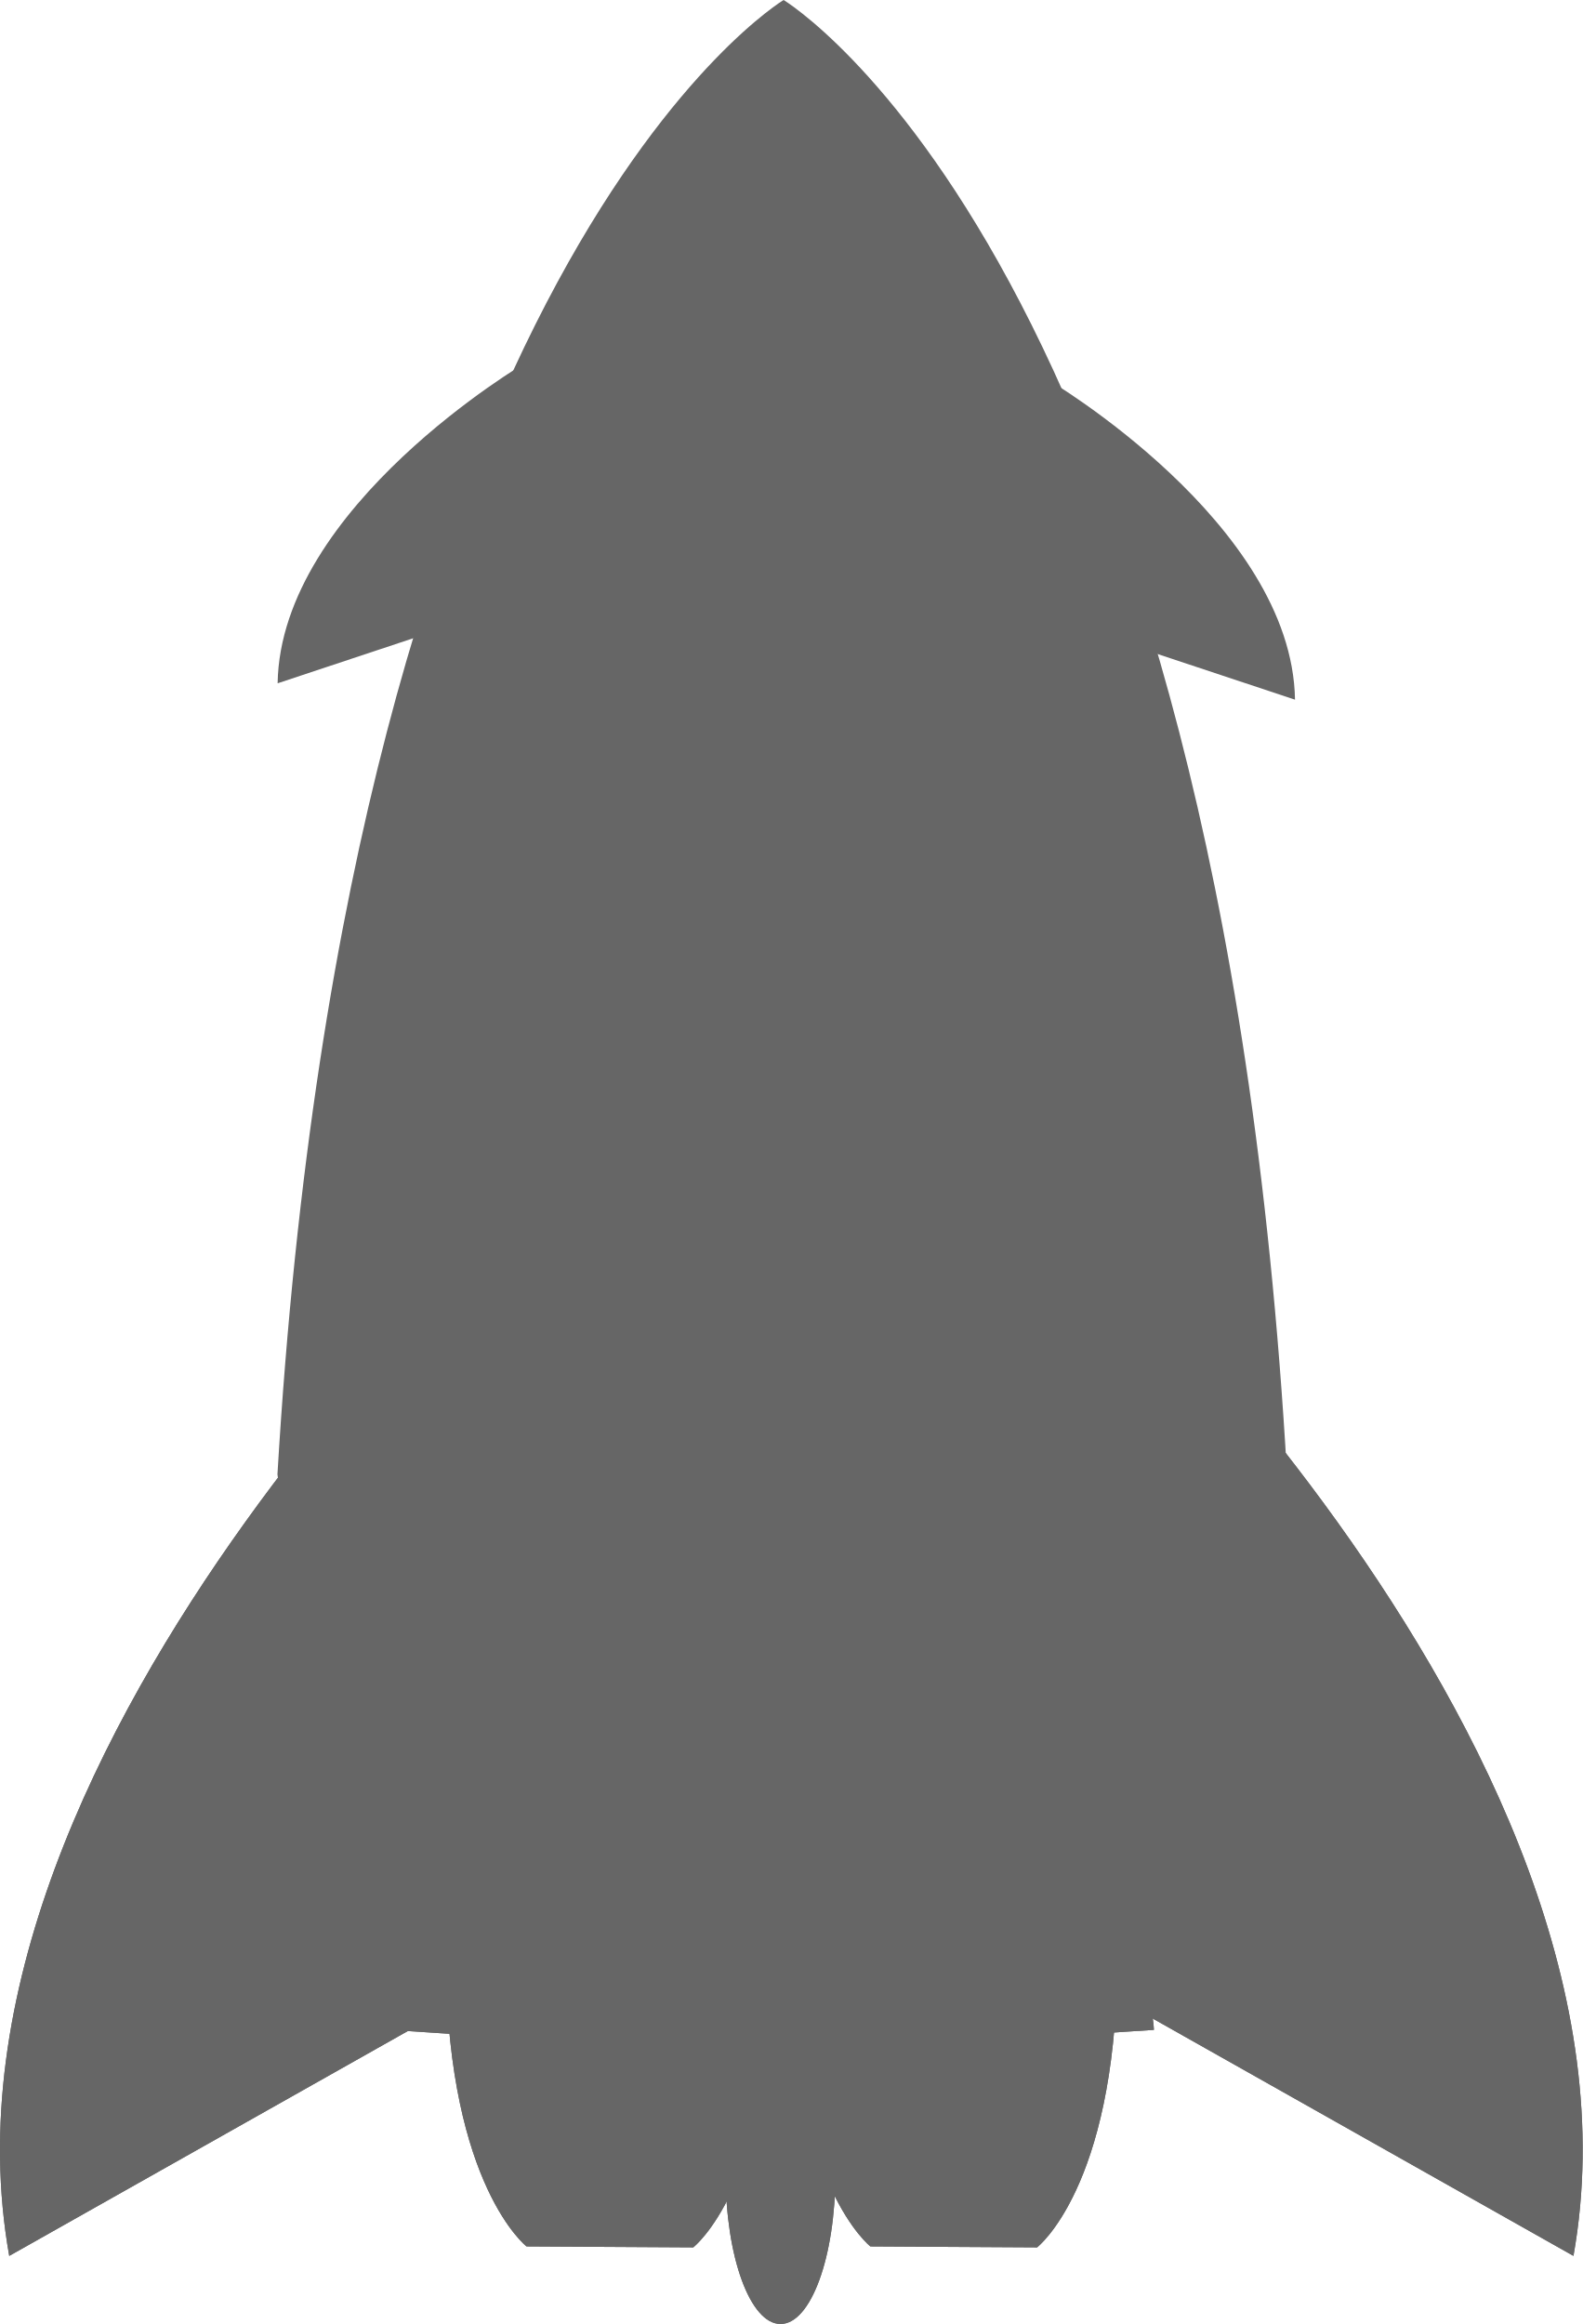
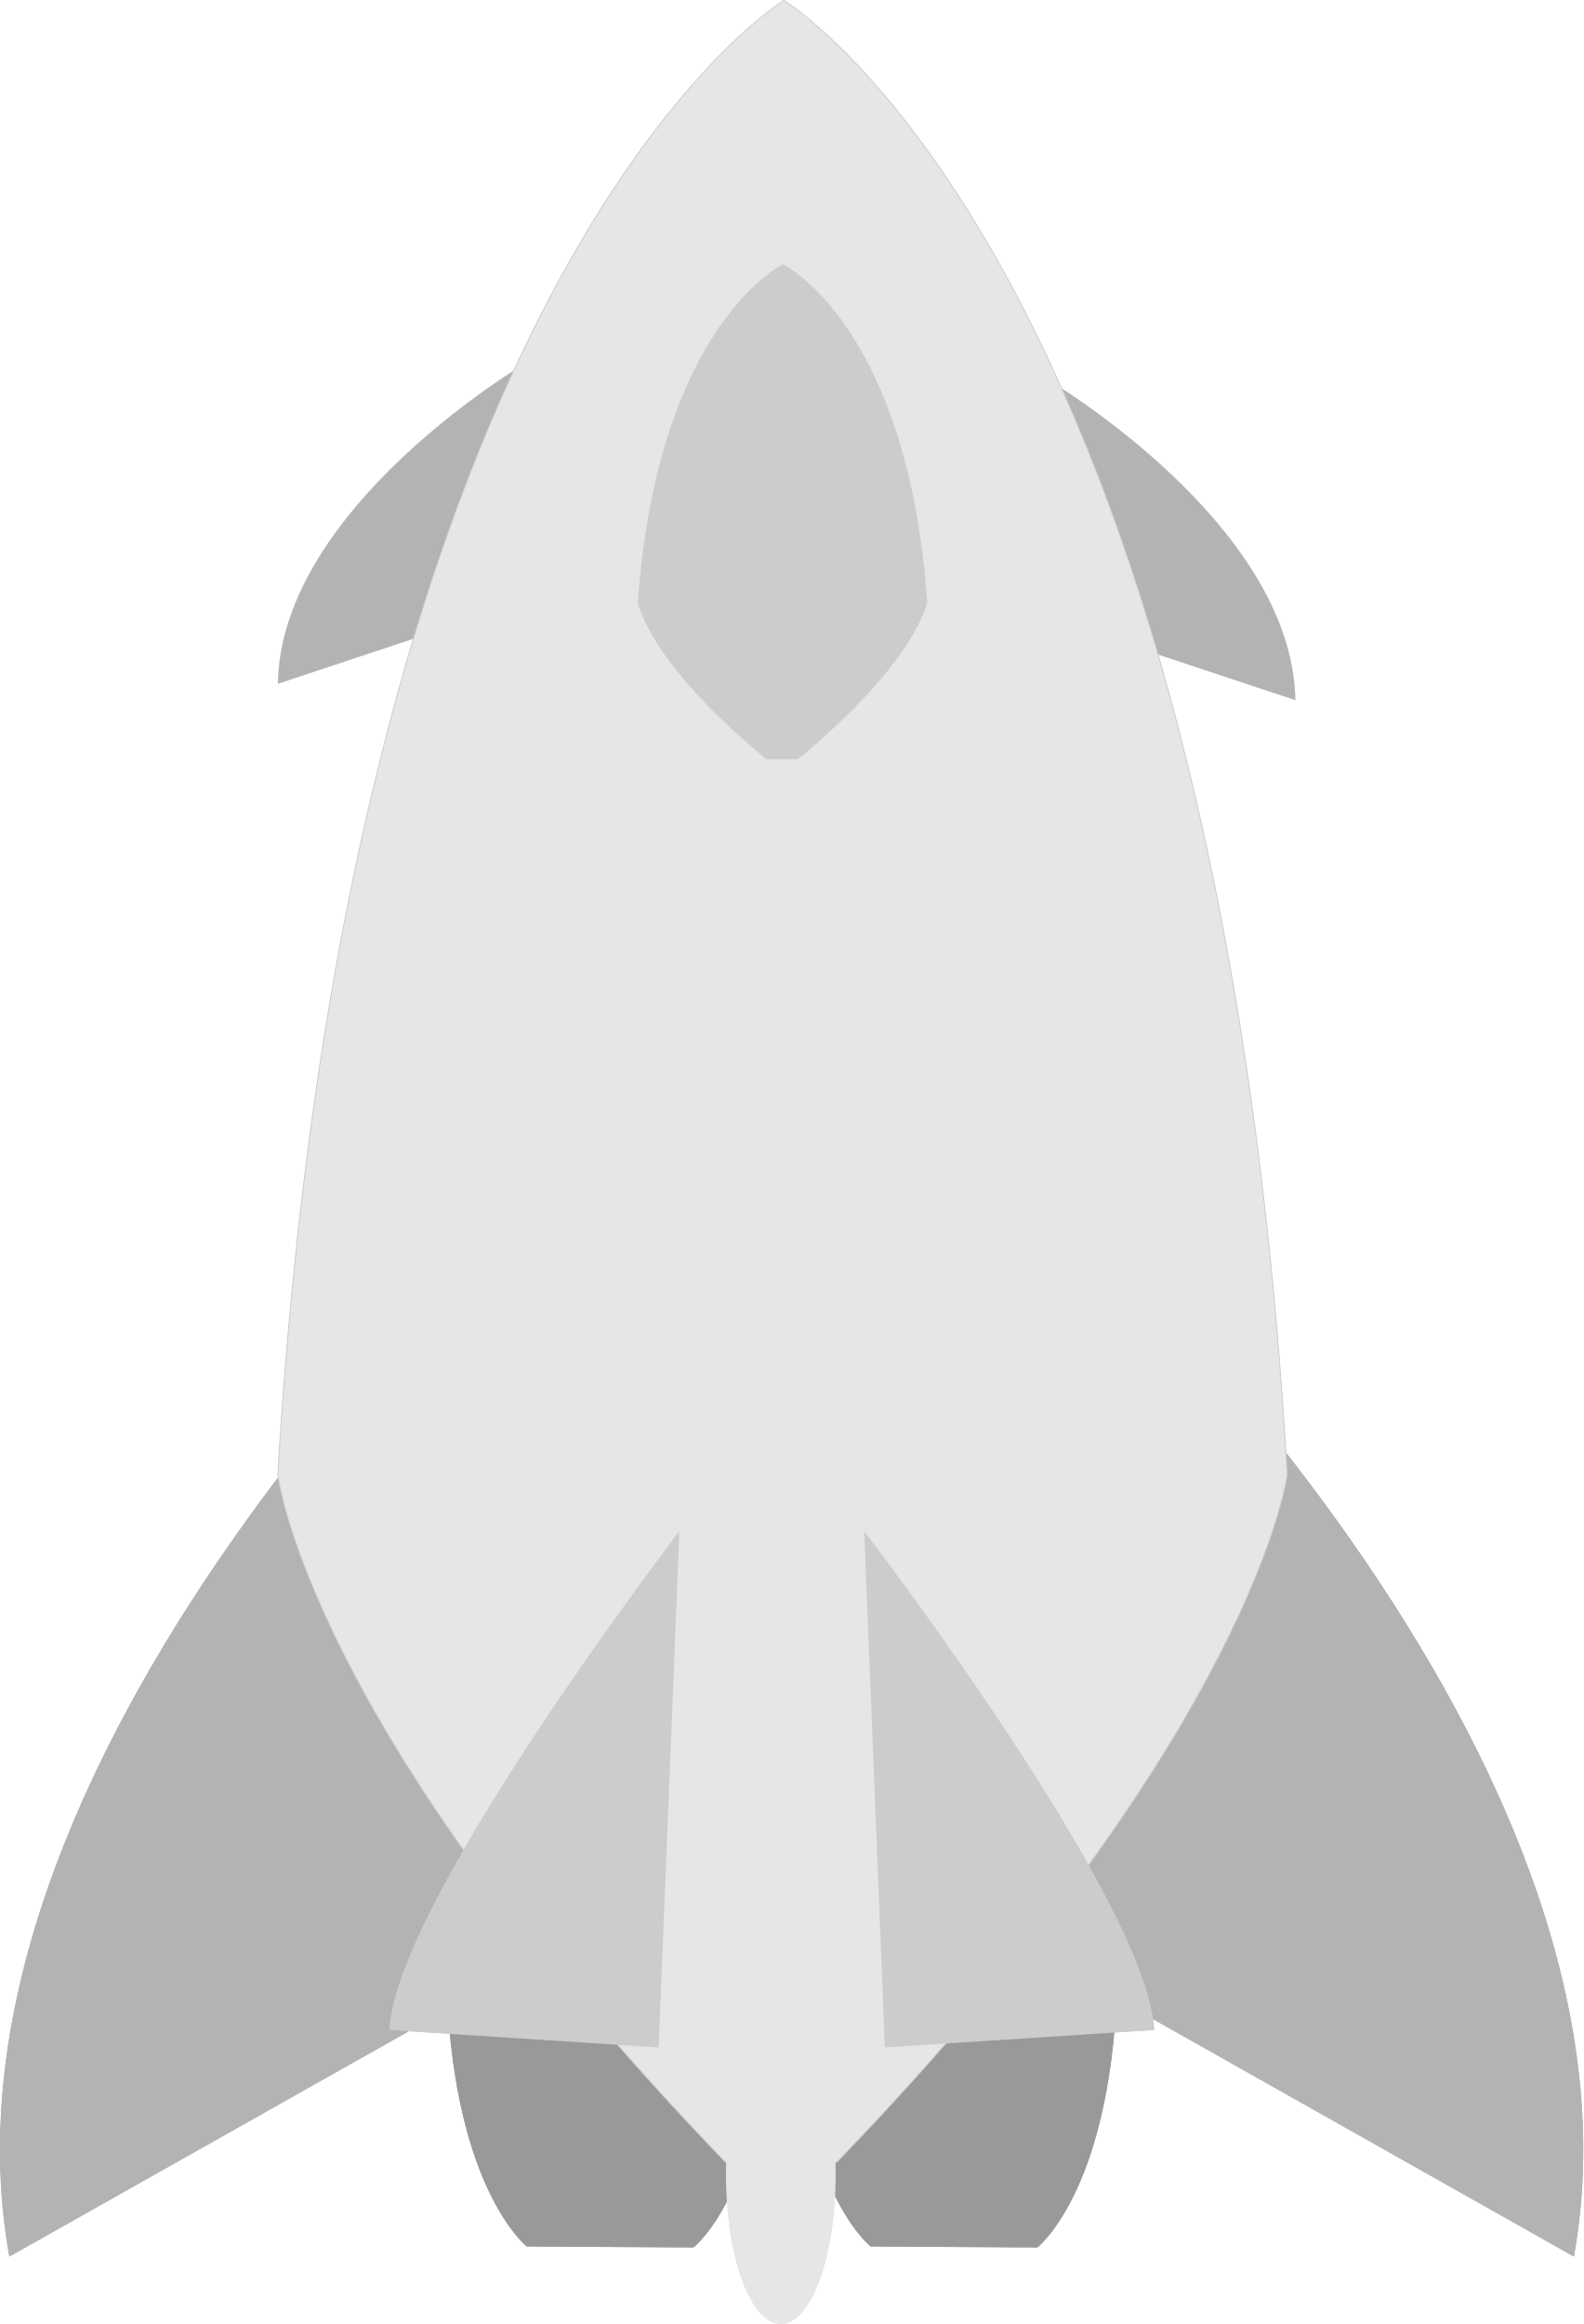
- <svg xmlns="http://www.w3.org/2000/svg" width="699.638" height="1027.27" id="svg12004" version="1.1">
+ <svg xmlns="http://www.w3.org/2000/svg" width="700" height="1027.473" id="svg12004" version="1.1">
  <defs id="defs12006" />
-   <g id="layer1" transform="translate(-16.6453,-27.79354)">
-     <path id="path8646" d="m 213.777,896.917 c 1.313,97.174 35.619,123.859 35.619,123.859 l 73.701,0.422 c 0,0 34.142,-26.263 35.455,-123.437 z" style="fill:#666666;stroke:none" />
-     <path style="fill:#666666;stroke:none" d="m 260.266,547.937 c 0,0 -280.483,247.726 -239.537,477.026 L 260.266,889.84 z" id="path8640" />
-     <path style="fill:#666666;stroke:none" d="m 365.783,896.917 c 1.313,97.174 35.619,123.859 35.619,123.859 l 73.701,0.422 c 0,0 34.142,-26.263 35.455,-123.437 z" id="path8648" />
-     <path id="path8642" d="m 472.663,547.937 c 0,0 280.483,247.726 239.537,477.026 L 472.663,889.84 z" style="fill:#666666;stroke:none" />
-     <path id="path8638" d="M 386.444,983.514 C 571.746,830.06 585.582,740.769 585.582,740.769 555.08,312.495 363.04,220.365 363.04,220.365 c 0,0 -192.04,92.129 -223.749,520.403 0,0 12.63,89.291 197.932,242.745 z" style="fill:#666666;stroke:none" />
-     <path style="fill:#666666;stroke:none" d="m 369.315,536.865 c 53.091,-43.966 57.055,-69.549 57.055,-69.549 -8.739,-122.704 -63.76,-149.1 -63.76,-149.1 0,0 -55.021,26.396 -64.106,149.1 0,0 3.619,25.583 56.709,69.549 z" id="path8650" />
-     <path style="fill:#666666;stroke:none" d="m 307.682,932.815 9.155,-228.239 c 0,0 -125.621,163.536 -128.209,220.475 z" id="path10659" />
-     <path id="path10663" d="m 407.696,932.815 -9.155,-228.239 c 0,0 125.621,163.536 128.209,220.475 z" style="fill:#666666;stroke:none" />
-     <rect style="fill:#666666;fill-opacity:1;fill-rule:nonzero;stroke:none" id="rect10665" width="48.497" height="132.462" x="337.436" y="922.601" ry="66.231" rx="24.249" />
-     <path style="fill:#666666;stroke:none" d="m 213.777,896.917 c 1.313,97.174 35.619,123.859 35.619,123.859 l 73.701,0.422 c 0,0 34.142,-26.263 35.455,-123.437 z" id="path10667" />
-     <path id="path10669" d="m 260.266,547.937 c 0,0 -280.483,247.726 -239.537,477.026 L 260.266,889.84 z" style="fill:#666666;stroke:none" />
-     <path id="path10671" d="m 365.783,896.917 c 1.313,97.174 35.619,123.859 35.619,123.859 l 73.701,0.422 c 0,0 34.142,-26.263 35.455,-123.437 z" style="fill:#666666;stroke:none" />
-     <path style="fill:#666666;stroke:none" d="m 472.663,547.937 c 0,0 280.483,247.726 239.537,477.026 L 472.663,889.84 z" id="path10673" />
-     <path style="fill:#666666;stroke:none" d="m 248.91,188.189 c 0,0 -108.274,63.516 -109.542,141.64 l 87.551,-29.079 z" id="path10675" />
-     <path id="path10677" d="m 479.572,195.427 c 0,0 108.274,63.516 109.542,141.64 L 501.563,307.988 z" style="fill:#666666;stroke:none" />
-     <path style="fill:#666666;stroke:none" d="M 386.444,983.514 C 571.746,791.338 585.582,679.515 585.582,679.515 555.08,143.171 363.04,27.794 363.04,27.794 c 0,0 -192.04,115.377 -223.749,651.722 0,0 12.63,111.823 197.932,303.999 z" id="path10679" />
-     <path id="path10681" d="m 369.315,363.144 c 53.091,-43.966 57.055,-69.548 57.055,-69.548 -8.739,-122.704 -63.76,-149.1 -63.76,-149.1 0,0 -55.021,26.396 -64.106,149.1 0,0 3.619,25.583 56.709,69.548 z" style="fill:#666666;stroke:none" />
-     <path id="path10683" d="m 307.682,932.815 9.155,-228.239 c 0,0 -125.621,163.536 -128.209,220.475 z" style="fill:#666666;stroke:none" />
-     <path style="fill:#666666;stroke:none" d="m 407.696,932.815 -9.155,-228.239 c 0,0 125.621,163.536 128.209,220.475 z" id="path10685" />
-     <rect rx="24.249" ry="66.231" y="922.601" x="337.436" height="132.462" width="48.497" id="rect10687" style="fill:#666666;fill-opacity:1;fill-rule:nonzero;stroke:none" />
+   <g id="layer1" transform="translate(-16.46433,-27.59103)">
+     <path id="path8646" d="m 213.777,896.917 c 1.313,97.174 35.619,123.859 35.619,123.859 l 73.701,0.422 c 0,0 34.142,-26.263 35.455,-123.437 z" style="fill:#999999;stroke:none" />
+     <path style="fill:#b3b3b3;stroke:#b3b3b3;stroke-width:0.362px;stroke-linecap:butt;stroke-linejoin:miter;stroke-opacity:1" d="m 260.266,547.937 c 0,0 -280.483,247.726 -239.537,477.026 L 260.266,889.84 z" id="path8640" />
+     <path style="fill:#999999;stroke:none" d="m 365.783,896.917 c 1.313,97.174 35.619,123.859 35.619,123.859 l 73.701,0.422 c 0,0 34.142,-26.263 35.455,-123.437 z" id="path8648" />
+     <path id="path8642" d="m 472.663,547.937 c 0,0 280.483,247.726 239.537,477.026 L 472.663,889.84 z" style="fill:#b3b3b3;stroke:#b3b3b3;stroke-width:0.362px;stroke-linecap:butt;stroke-linejoin:miter;stroke-opacity:1" />
+     <path id="path8638" d="M 386.444,983.514 C 571.746,830.06 585.582,740.769 585.582,740.769 555.08,312.495 363.04,220.365 363.04,220.365 c 0,0 -192.04,92.129 -223.749,520.403 0,0 12.63,89.291 197.932,242.745 z" style="fill:#e6e6e6;stroke:#cccccc;stroke-width:0.362px;stroke-linecap:butt;stroke-linejoin:miter;stroke-opacity:1" />
+     <path style="fill:#cccccc;stroke:#cccccc;stroke-width:0.104px;stroke-linecap:butt;stroke-linejoin:miter;stroke-opacity:1" d="m 369.315,536.865 c 53.091,-43.966 57.055,-69.549 57.055,-69.549 -8.739,-122.704 -63.76,-149.1 -63.76,-149.1 0,0 -55.021,26.396 -64.106,149.1 0,0 3.619,25.583 56.709,69.549 z" id="path8650" />
+     <path style="fill:#cccccc;stroke:none" d="m 307.682,932.815 9.155,-228.239 c 0,0 -125.621,163.536 -128.209,220.475 z" id="path10659" />
+     <path id="path10663" d="m 407.696,932.815 -9.155,-228.239 c 0,0 125.621,163.536 128.209,220.475 z" style="fill:#cccccc;stroke:none" />
+     <rect style="fill:#e6e6e6;fill-opacity:1;fill-rule:nonzero;stroke:none" id="rect10665" width="48.497" height="132.462" x="337.436" y="922.601" ry="66.231" rx="24.249" />
+     <path style="fill:#999999;stroke:none" d="m 213.777,896.917 c 1.313,97.174 35.619,123.859 35.619,123.859 l 73.701,0.422 c 0,0 34.142,-26.263 35.455,-123.437 z" id="path10667" />
+     <path id="path10669" d="m 260.266,547.937 c 0,0 -280.483,247.726 -239.537,477.026 L 260.266,889.84 z" style="fill:#b3b3b3;stroke:#b3b3b3;stroke-width:0.362px;stroke-linecap:butt;stroke-linejoin:miter;stroke-opacity:1" />
+     <path id="path10671" d="m 365.783,896.917 c 1.313,97.174 35.619,123.859 35.619,123.859 l 73.701,0.422 c 0,0 34.142,-26.263 35.455,-123.437 z" style="fill:#999999;stroke:none" />
+     <path style="fill:#b3b3b3;stroke:#b3b3b3;stroke-width:0.362px;stroke-linecap:butt;stroke-linejoin:miter;stroke-opacity:1" d="m 472.663,547.937 c 0,0 280.483,247.726 239.537,477.026 L 472.663,889.84 z" id="path10673" />
+     <path style="fill:#b3b3b3;stroke:#b3b3b3;stroke-width:0.121px;stroke-linecap:butt;stroke-linejoin:miter;stroke-opacity:1" d="m 248.91,188.189 c 0,0 -108.274,63.516 -109.542,141.64 l 87.551,-29.079 z" id="path10675" />
+     <path id="path10677" d="m 479.572,195.427 c 0,0 108.274,63.516 109.542,141.64 L 501.563,307.988 z" style="fill:#b3b3b3;stroke:#b3b3b3;stroke-width:0.121px;stroke-linecap:butt;stroke-linejoin:miter;stroke-opacity:1" />
+     <path style="fill:#e6e6e6;stroke:#cccccc;stroke-width:0.405px;stroke-linecap:butt;stroke-linejoin:miter;stroke-opacity:1" d="M 386.444,983.514 C 571.746,791.338 585.582,679.515 585.582,679.515 555.08,143.171 363.04,27.794 363.04,27.794 c 0,0 -192.04,115.377 -223.749,651.722 0,0 12.63,111.823 197.932,303.999 z" id="path10679" />
+     <path id="path10681" d="m 369.315,363.144 c 53.091,-43.966 57.055,-69.548 57.055,-69.548 -8.739,-122.704 -63.76,-149.1 -63.76,-149.1 0,0 -55.021,26.396 -64.106,149.1 0,0 3.619,25.583 56.709,69.548 z" style="fill:#cccccc;stroke:#cccccc;stroke-width:0.104px;stroke-linecap:butt;stroke-linejoin:miter;stroke-opacity:1" />
+     <path id="path10683" d="m 307.682,932.815 9.155,-228.239 c 0,0 -125.621,163.536 -128.209,220.475 z" style="fill:#cccccc;stroke:none" />
+     <path style="fill:#cccccc;stroke:none" d="m 407.696,932.815 -9.155,-228.239 c 0,0 125.621,163.536 128.209,220.475 z" id="path10685" />
+     <rect rx="24.249" ry="66.231" y="922.601" x="337.436" height="132.462" width="48.497" id="rect10687" style="fill:#e6e6e6;fill-opacity:1;fill-rule:nonzero;stroke:none" />
  </g>
</svg>
